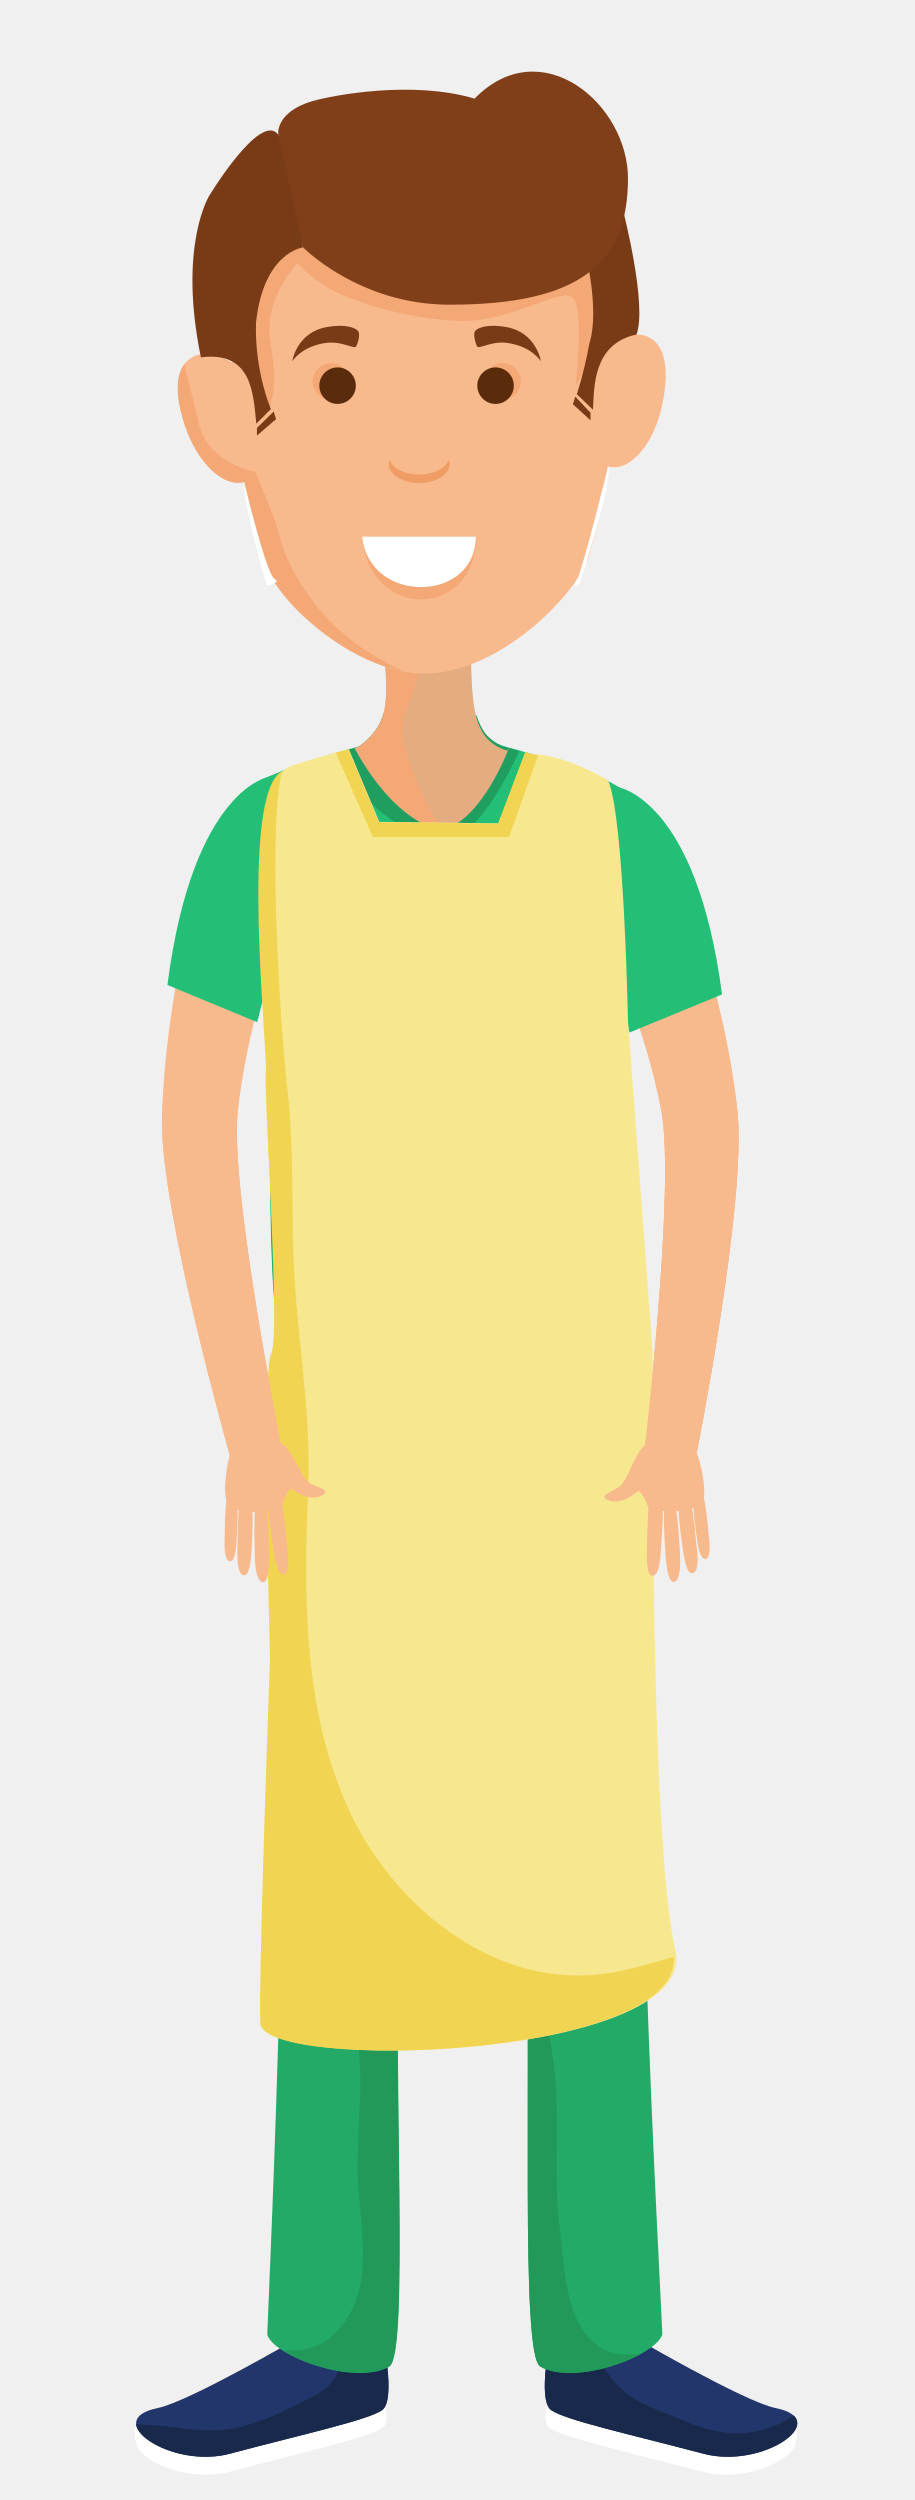
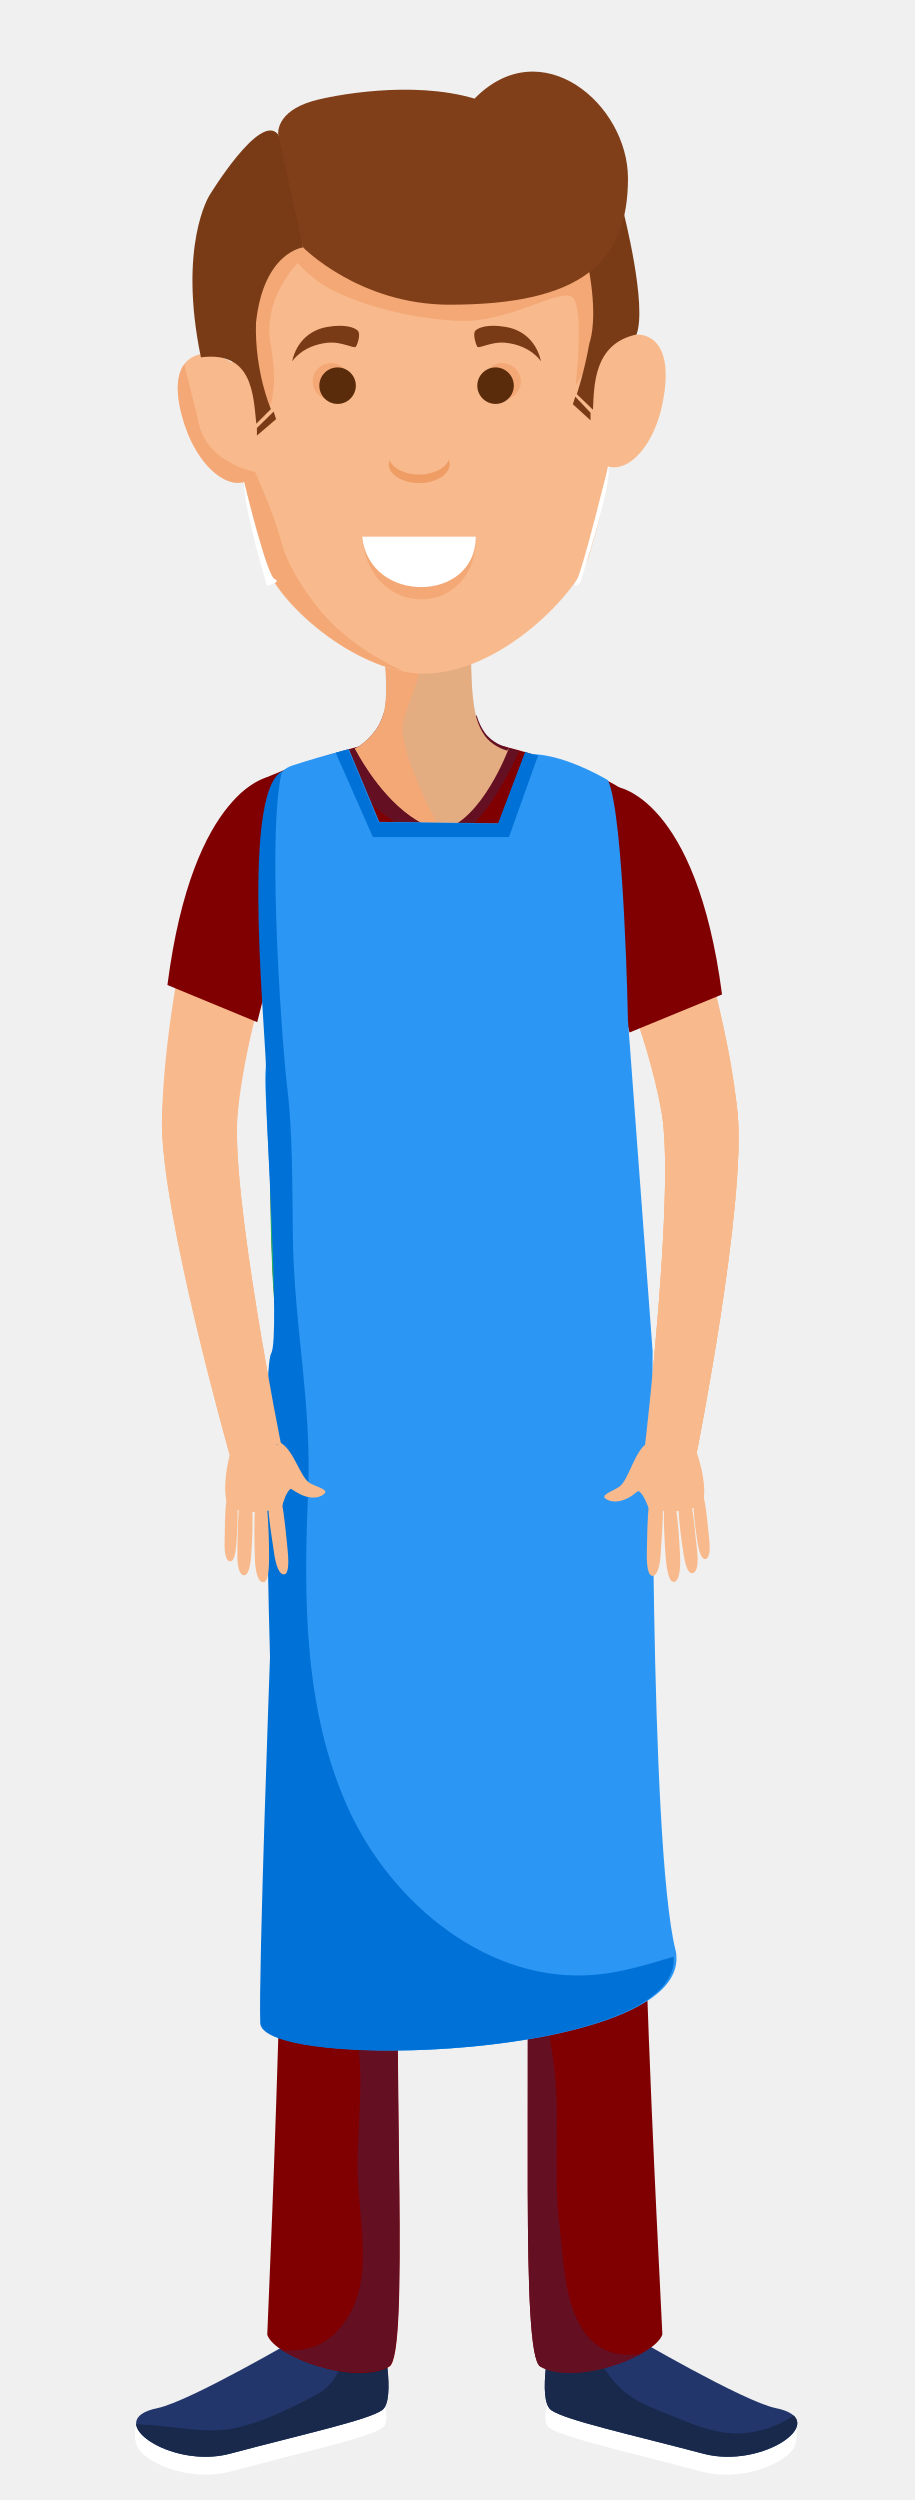
<svg xmlns="http://www.w3.org/2000/svg" version="1.1" id="Layer_1" x="0px" y="0px" viewBox="0 0 300.5 821.3" style="enable-background:new 0 0 300.5 821.3;" xml:space="preserve">
  <style type="text/css">
	.st0{fill:#F8BA8C;}
	.st1{fill:#FFFFFF;}
	.st2{fill:#22366B;}
	.st3{fill:#18294C;}
- 	.st4{fill:#22AA66;}
- 	.st5{fill:#229958;}
- 	.st6{fill:#209E5F;}
- 	.st7{fill:#24BF77;}
+ 	.st4{fill:#800002;}
+ 	.st5{fill:#650F23;}
+ 	.st6{fill:#22AA66;}
+ 	.st7{fill:#209E5F;}
	.st8{fill:#25AF66;}
	.st9{fill:#E3AC81;}
	.st10{fill:#F4A876;}
	.st11{fill:#793B16;}
	.st12{fill:#EADBD5;}
	.st13{fill:#EF9D65;}
	.st14{fill:#5B2C0B;}
	.st15{fill:#803E19;}
- 	.st16{fill:#F7E88F;}
- 	.st17{fill:#F2D453;}
+ 	.st16{fill:#2B96F4;}
+ 	.st17{fill:#0071D6;}
</style>
  <g id="BACKGROUND">
</g>
  <g id="OBJECT">
    <path class="st0" d="M228.9,477.2l-17-2.4c0,0,10-84.7,5.4-109.7c-5.1-27.7-17.9-55.3-17.9-55.3s-6.9-55.1,6.3-49.7   s32.8,66.9,36.6,105.5C245.2,395.3,228.9,477.2,228.9,477.2z" />
    <g>
      <g>
        <g>
          <g>
            <path class="st1" d="M75.5,812c24.4-6.5,45.1-11.1,50-14.3c3.3-2.2-0.1-10.7-0.1-10.7l-26.3-13.7l-54.4,22.9c0,0-1.3,5.4,1,8.6       C49.6,810,63.3,815.2,75.5,812z" />
            <path class="st1" d="M230.6,812c-24.4-6.5-45.1-11.1-50-14.3c-3.3-2.2,0.1-10.7,0.1-10.7l26.3-13.7l54.4,22.9       c0,0,1.3,5.4-1,8.6C256.5,810,242.9,815.2,230.6,812z" />
            <path class="st2" d="M231.1,806.1c-24.4-6.5-45.2-11-50-14.3s0-24.9,0-24.9l26.4,0.5c0,0,36.7,21.5,47.3,23.7       C273.9,794.9,250.7,811.3,231.1,806.1z" />
            <path class="st3" d="M260.7,793.5c-5.4,4-13.4,6.2-19.8,5.9c-5.9-0.3-11.4-2.1-16.8-4.4c-5.6-2.3-12.3-4.5-17.3-8       c-7.2-5.1-10.4-12.9-15.2-19.9l-10.5-0.2c0,0-4.8,21.5,0,24.9c4.8,3.3,25.6,7.9,50,14.3C247.8,810.5,267,799.3,260.7,793.5z" />
            <path class="st4" d="M152,496.7c6.7,10.5,18.8,58.9,20.7,119.6c2.1,65.5-1.9,157.2,4.8,161.1c11.3,6.4,37.8-3.3,40.1-10.5       c-0.5-13.9-11.7-207.7-5.3-288.7C174.9,456.4,136.8,472.8,152,496.7z" />
            <path class="st5" d="M193.1,767.6c-7.8-9.2-7.9-25-9.3-36.4c-2.2-18.1,0.5-35.9-2-54.1c-1.6-11.8-5.7-28.6-0.4-39.9       c1.9-4,7.4-5.7,10.2-8.7c1.9-2-4.3-3.6-5.5-4.4c-1.7-1-2.9-3.2-3.7-5c-2.3-5.4-1.7-12.5-2.3-18.3c-1.1-9.8-1.9-19.7-2.4-29.5       c-1.2-22.8,3.6-63-24.2-71.6c6.9,14.8,17.4,60.5,19.2,116.7c2.1,65.5-1.9,157.2,4.8,161.1c8,4.6,23.7,1,32.9-4.1       C204.1,774.1,197.9,773.2,193.1,767.6z" />
            <path class="st2" d="M75.5,806.1c24.4-6.5,45.2-11,50-14.3s0-24.9,0-24.9l-26.4,0.5c0,0-36.7,21.5-47.3,23.7       C32.8,794.9,55.9,811.3,75.5,806.1z" />
            <path class="st3" d="M125.5,766.9l-14,0.3c2.4,7.1,0.2,15.5-7.9,19.7c-8.2,4.3-17.6,9-26.6,10.8c-10.1,2.1-20.8-1-31-1.2       c-0.5,0-0.9-0.1-1.3-0.3c0.2,5.9,16.4,13.7,30.8,9.9c24.4-6.5,45.2-11,50-14.3C130.3,788.4,125.5,766.9,125.5,766.9z" />
            <path class="st4" d="M148.8,494.9c-6.7,10.5-15.8,60.8-17.7,121.5c-2.1,65.5,3.5,157.2-3.2,161.1c-11.3,6.4-37.8-3.3-40.1-10.5       c0.5-14.3,9.7-207.4,3.2-288.8C128.5,456.3,164,470.9,148.8,494.9z" />
            <path class="st5" d="M148.8,494.9c0.5-0.8,0.9-1.5,1.3-2.3c-19.2,13-24.8,40.2-27.1,62.3c-1.6,15.6-0.2,31-1.4,46.5       c-0.5,6.1-0.9,13.2-5,18.1c-2.6,3.1-5.9,5.3-9.3,7.4c3.5,2.3,7.8,4.3,9.5,8c3.3,7-1.2,11-1,18c0.3,10.1,2.6,20.1,2.6,30.3       c0,10.3-1.1,20.5-0.9,30.8c0.3,15.1,5.4,33.8-3.4,47.5c-6,9.2-12.5,10.9-21,10.7c8.9,5.6,26.2,10,34.7,5.1       c6.7-3.8,1.1-95.6,3.2-161.1C133,555.7,142.1,505.4,148.8,494.9z" />
-             <path class="st4" d="M212.4,478.2c-3.2,26.1-117,27.9-120.2,4.9c-1.5-10.9-1.5-26-0.5-34.8c0.3-2.4,0.6-4.3,1.1-5.6       c2-6,112.9-18.2,116.1-1.7c0.4,0,1,1.7,1.7,4.5C212.2,452.4,213.9,465.7,212.4,478.2z" />
-             <path class="st6" d="M210.6,445.6c-1.7,1.2-3.6,2-5.6,2.8c-29.4,11.8-62.5,11.2-93.6,5.4c-6.3-1.2-13.5-2.5-19.7-5.4       c0.3-2.4,0.6-4.3,1.1-5.6c2-6,112.9-18.2,116.1-1.7C209.3,441.1,209.9,442.8,210.6,445.6z" />
-             <path class="st7" d="M208.9,441.1c-5,3.8-14.5,6.6-26.1,8.4c-7,1.1-14.7,1.8-22.6,2.1c-1.6,0.1-3.2,0.1-4.8,0.2       c-0.8,0-1.6,0-2.4,0c-24.8,0.4-50-2.6-60.2-9.1c-6.7-14.6-2.9-126.5-2.9-126.5s-0.1-0.2-0.2-0.6c0-0.1-0.1-0.2-0.1-0.3       c-0.1-0.2-0.1-0.4-0.2-0.6c0,0,0,0,0-0.1l0,0c0-0.1-0.1-0.2-0.1-0.3c-0.2-0.8-0.5-1.7-0.9-2.8c-0.1-0.2-0.1-0.4-0.2-0.7       c-0.1-0.4-0.3-0.9-0.4-1.4c-0.1-0.2-0.1-0.4-0.2-0.6c0-0.1,0-0.1,0-0.2c-0.1-0.4-0.2-0.7-0.3-1.1c0,0,0,0,0-0.1l0,0       c0-0.2-0.1-0.3-0.1-0.5c-0.1-0.3-0.2-0.5-0.2-0.8c-0.6-2-1.2-4.2-1.9-6.5c-0.2-0.8-0.4-1.6-0.7-2.5c-0.3-0.9-0.5-1.9-0.8-2.9       s-0.5-2-0.8-2.9c-0.1-0.4-0.2-0.8-0.3-1.2c0-0.1,0-0.2-0.1-0.3c-0.2-0.9-0.5-1.9-0.7-2.8c0-0.1,0-0.1,0-0.2       c-0.2-0.6-0.3-1.3-0.5-1.9c-2.7-11.2-4.5-21.6-2.5-23.8c0.3-0.4,0.8-0.8,1.3-1.2l0,0c5.5-4.6,18.7-9.2,31.5-12.9       c2-0.6,3.9-1.1,5.8-1.6l0,0c5.6-1.5,10.9-2.8,15.1-3.8c5.9-1.4,9.8-2.2,9.8-2.2s11.4,2.5,24.6,6.1c0.2,0.1,0.3,0.1,0.3,0.1l0,0       c1.1,0.3,2.3,0.6,3.4,0.9c13.9,3.9,28.9,8.8,34.2,13.1l0,0c0.6,0.5,1.1,1,1.5,1.5c1.2,1.8,0.7,9.3-0.3,20.4       c-0.2,2.1-0.4,4.3-0.6,6.6c-0.1,0.9-0.2,1.8-0.2,2.7c-0.1,1.6-0.3,3.3-0.4,5c-0.1,1.1-0.2,2.3-0.3,3.5       c-0.3,3.9-0.6,8.1-0.8,12.4c-0.1,1.1-0.1,2.3-0.2,3.5c-0.1,1-0.1,2.1-0.1,3.1c0,0.1,0,0.2,0,0.3v0.1c-0.1,2.4-0.2,4.9-0.2,7.4       c0,1.2-0.1,2.4-0.1,3.6c-0.1,6.6,0,13.4,0.4,20.3c0.1,1.7,0.2,3.4,0.3,5.1c0,0.8,0.1,1.7,0.2,2.5c0.2,3.2,0.4,6.3,0.7,9.4       c0.1,0.8,0.1,1.5,0.2,2.2c0.2,2.1,0.4,4.2,0.5,6.3c0.1,0.7,0.1,1.4,0.2,2.1c0.3,3,0.6,5.9,0.8,8.7c0.1,1.1,0.2,2.2,0.4,3.3       c0.3,2.7,0.6,5.3,0.8,7.9c0.2,1.5,0.3,2.9,0.5,4.3c0.2,1.5,0.3,3,0.5,4.4C210,421.6,210.8,432.9,208.9,441.1z" />
-             <path class="st6" d="M170.6,246.7c-2.7,6-12.9,27.2-23.6,29.5c0,0-24.9-1.5-35.6-29c2-0.6,3.9-1.1,5.8-1.6l0,0       c0.2-0.1,0.4-0.2,0.6-0.3c0.1-0.1,0.3-0.2,0.4-0.3c1.3-0.9,3.3-2.5,5.4-5.4c0.1-0.2,0.2-0.3,0.3-0.5c0.2-0.3,0.4-0.6,0.6-1       c0.1-0.2,0.2-0.4,0.3-0.6c0.5-1,0.9-2,1.2-3.2c2.1-0.1,4.6-0.2,7.2-0.3l0,0c7.4-0.2,16.2,0,23.4,1.1c0.7,2.3,1.5,3.9,2.6,5.5       c2.3,3.3,6.3,4.7,7.4,5c0.2,0.1,0.3,0.1,0.3,0.1l0,0C168.3,246.1,169.5,246.4,170.6,246.7z" />
-             <path class="st6" d="M192.1,323c0.5,17.3,3.3,34.2,7.6,51c2.1,8.1,3.8,16.3,5.9,24.4c0.7,2.7,1.7,5.3,2.8,7.9       c-1.5-14.8-3.8-33.3-5-56.2c-1.4-26.4,1-51.6,2.5-68.5C198.8,294.6,191.7,308.8,192.1,323z" />
+             <path class="st6" d="M212.4,478.2c-3.2,26.1-117,27.9-120.2,4.9c-1.5-10.9-1.5-26-0.5-34.8c0.3-2.4,0.6-4.3,1.1-5.6       c2-6,112.9-18.2,116.1-1.7c0.4,0,1,1.7,1.7,4.5C212.2,452.4,213.9,465.7,212.4,478.2z" />
+             <path class="st7" d="M210.6,445.6c-1.7,1.2-3.6,2-5.6,2.8c-29.4,11.8-62.5,11.2-93.6,5.4c-6.3-1.2-13.5-2.5-19.7-5.4       c0.3-2.4,0.6-4.3,1.1-5.6c2-6,112.9-18.2,116.1-1.7C209.3,441.1,209.9,442.8,210.6,445.6z" />
+             <path class="st4" d="M208.9,441.1c-5,3.8-14.5,6.6-26.1,8.4c-7,1.1-14.7,1.8-22.6,2.1c-1.6,0.1-3.2,0.1-4.8,0.2       c-0.8,0-1.6,0-2.4,0c-24.8,0.4-50-2.6-60.2-9.1c-6.7-14.6-2.9-126.5-2.9-126.5s-0.1-0.2-0.2-0.6c0-0.1-0.1-0.2-0.1-0.3       c-0.1-0.2-0.1-0.4-0.2-0.6c0,0,0,0,0-0.1l0,0c0-0.1-0.1-0.2-0.1-0.3c-0.2-0.8-0.5-1.7-0.9-2.8c-0.1-0.2-0.1-0.4-0.2-0.7       c-0.1-0.4-0.3-0.9-0.4-1.4c-0.1-0.2-0.1-0.4-0.2-0.6c0-0.1,0-0.1,0-0.2c-0.1-0.4-0.2-0.7-0.3-1.1c0,0,0,0,0-0.1l0,0       c0-0.2-0.1-0.3-0.1-0.5c-0.1-0.3-0.2-0.5-0.2-0.8c-0.6-2-1.2-4.2-1.9-6.5c-0.2-0.8-0.4-1.6-0.7-2.5c-0.3-0.9-0.5-1.9-0.8-2.9       s-0.5-2-0.8-2.9c-0.1-0.4-0.2-0.8-0.3-1.2c0-0.1,0-0.2-0.1-0.3c-0.2-0.9-0.5-1.9-0.7-2.8c0-0.1,0-0.1,0-0.2       c-0.2-0.6-0.3-1.3-0.5-1.9c-2.7-11.2-4.5-21.6-2.5-23.8c0.3-0.4,0.8-0.8,1.3-1.2l0,0c5.5-4.6,18.7-9.2,31.5-12.9       c2-0.6,3.9-1.1,5.8-1.6l0,0c5.6-1.5,10.9-2.8,15.1-3.8c5.9-1.4,9.8-2.2,9.8-2.2s11.4,2.5,24.6,6.1c0.2,0.1,0.3,0.1,0.3,0.1l0,0       c1.1,0.3,2.3,0.6,3.4,0.9c13.9,3.9,28.9,8.8,34.2,13.1l0,0c0.6,0.5,1.1,1,1.5,1.5c1.2,1.8,0.7,9.3-0.3,20.4       c-0.2,2.1-0.4,4.3-0.6,6.6c-0.1,0.9-0.2,1.8-0.2,2.7c-0.1,1.6-0.3,3.3-0.4,5c-0.1,1.1-0.2,2.3-0.3,3.5       c-0.3,3.9-0.6,8.1-0.8,12.4c-0.1,1.1-0.1,2.3-0.2,3.5c-0.1,1-0.1,2.1-0.1,3.1c0,0.1,0,0.2,0,0.3v0.1c-0.1,2.4-0.2,4.9-0.2,7.4       c0,1.2-0.1,2.4-0.1,3.6c-0.1,6.6,0,13.4,0.4,20.3c0.1,1.7,0.2,3.4,0.3,5.1c0,0.8,0.1,1.7,0.2,2.5c0.2,3.2,0.4,6.3,0.7,9.4       c0.1,0.8,0.1,1.5,0.2,2.2c0.2,2.1,0.4,4.2,0.5,6.3c0.1,0.7,0.1,1.4,0.2,2.1c0.3,3,0.6,5.9,0.8,8.7c0.1,1.1,0.2,2.2,0.4,3.3       c0.3,2.7,0.6,5.3,0.8,7.9c0.2,1.5,0.3,2.9,0.5,4.3c0.2,1.5,0.3,3,0.5,4.4C210,421.6,210.8,432.9,208.9,441.1z" />
+             <path class="st5" d="M170.6,246.7c-2.7,6-12.9,27.2-23.6,29.5c0,0-24.9-1.5-35.6-29c2-0.6,3.9-1.1,5.8-1.6l0,0       c0.2-0.1,0.4-0.2,0.6-0.3c0.1-0.1,0.3-0.2,0.4-0.3c1.3-0.9,3.3-2.5,5.4-5.4c0.1-0.2,0.2-0.3,0.3-0.5c0.2-0.3,0.4-0.6,0.6-1       c0.1-0.2,0.2-0.4,0.3-0.6c0.5-1,0.9-2,1.2-3.2c2.1-0.1,4.6-0.2,7.2-0.3l0,0c7.4-0.2,16.2,0,23.4,1.1c0.7,2.3,1.5,3.9,2.6,5.5       c2.3,3.3,6.3,4.7,7.4,5c0.2,0.1,0.3,0.1,0.3,0.1l0,0C168.3,246.1,169.5,246.4,170.6,246.7z" />
+             <path class="st7" d="M192.1,323c0.5,17.3,3.3,34.2,7.6,51c2.1,8.1,3.8,16.3,5.9,24.4c0.7,2.7,1.7,5.3,2.8,7.9       c-1.5-14.8-3.8-33.3-5-56.2c-1.4-26.4,1-51.6,2.5-68.5C198.8,294.6,191.7,308.8,192.1,323z" />
            <path class="st8" d="M152.6,442.8c-25,0.9-44.8-11.7-48.8-24.9c-4-13.1-2.8-69.5-4.6-94.1c-1.2-17-7.5-30.5-18.7-41.2       c3.5,15.5,9.3,33.7,9.3,33.7S86,428.2,92.7,442.8c14.5,9.2,59.5,11.4,90.1,6.7C172.4,449,162.7,442.4,152.6,442.8z" />
            <path class="st9" d="M167.2,245.7L167.2,245.7c-0.2,0.6-8.9,23.9-22,27c-0.8-0.2-1.7-0.4-2.5-0.6c-0.2-0.1-0.4-0.1-0.6-0.2       c-0.3-0.1-0.6-0.2-0.8-0.3c-0.4-0.1-0.7-0.3-1.1-0.4c-0.3-0.1-0.7-0.3-1-0.5c-12-5.9-20.6-21-22.3-24.2       c-0.1-0.1-0.1-0.2-0.2-0.3c0-0.1-0.1-0.1-0.1-0.2c0-0.1,0-0.1,0-0.1s0,0,0.1-0.1s0.3-0.1,0.5-0.2l0,0c0.2-0.1,0.4-0.2,0.6-0.3       c0.1-0.1,0.3-0.2,0.4-0.3c1.3-0.9,3.3-2.5,5.4-5.4c0.1-0.2,0.2-0.3,0.3-0.5c0.2-0.3,0.4-0.6,0.6-1c0.1-0.2,0.2-0.4,0.3-0.6       c0.5-1,0.9-2,1.2-3.2c0.1-0.5,0.3-1.1,0.4-1.8c0-0.3,0.1-0.5,0.1-0.8c0,0,0-0.1,0-0.2c0.1-0.5,0.1-0.9,0.2-1.5       c0.2-2.3,0.2-5.2,0-8.7c0-0.4,0-0.8-0.1-1.3c0-0.2,0-0.4,0-0.7c0-0.1,0-0.2,0-0.4l0,0c0-0.1,0-0.2,0-0.3s0-0.3,0-0.5       c0-0.1,0-0.1,0-0.2c0-0.1,0-0.3,0-0.5l0,0c0-0.3,0-0.6-0.1-1c0-0.3,0-0.5-0.1-0.8c0-0.2,0-0.4,0-0.6c0-0.3,0-0.6-0.1-0.9       c0-0.5-0.1-1.1-0.1-1.6c0-0.1,0-0.2,0-0.4c0-0.1,0-0.2,0-0.3l0,0c0-0.1,0-0.1,0-0.2c0-0.2,0-0.4,0-0.6c0-0.2,0-0.4-0.1-0.6       c0-0.2,0-0.4-0.1-0.6c0-0.2,0-0.4-0.1-0.6c0-0.2,0-0.4-0.1-0.6c0-0.2,0-0.3-0.1-0.5l0,0l0,0c0-0.1,0-0.3,0-0.4v-0.1       c0-0.2,0-0.4-0.1-0.6c0-0.2,0-0.4-0.1-0.6c0-0.2,0-0.4-0.1-0.6c0-0.2,0-0.4-0.1-0.6c0-0.2,0-0.4-0.1-0.6c0-0.1,0-0.3,0-0.5V204       c0-0.2,0-0.4-0.1-0.6c0-0.2,0-0.4-0.1-0.6c0-0.2,0-0.4-0.1-0.6c0-0.2,0-0.4-0.1-0.6c0-0.2,0-0.3-0.1-0.5V201       c0-0.2,0-0.4-0.1-0.6c0-0.2,0-0.4-0.1-0.6c0-0.2,0-0.4,0-0.6s0-0.4,0-0.6c0-0.2,0-0.4,0-0.5l0,0c0-0.2,0-0.4,0-0.6       c0-0.2,0-0.4,0-0.6l0,0c0-0.2,0-0.4,0-0.6v0.7c0-0.2,0-0.3,0-0.5s0-0.4,0-0.6c0-0.2,0-0.4,0-0.6l0,0c0-0.2,0-0.4,0-0.6       c0-0.2,0-0.4,0-0.5c0-0.2,0-0.4,0.1-0.6c0-0.2,0-0.4,0-0.6c0-0.2,0-0.4,0.1-0.6c0-0.2,0-0.4,0.1-0.6c0-0.2,0.1-0.4,0.1-0.5       v-0.2c0-0.1,0-0.3,0.1-0.4c0-0.2,0.1-0.4,0.1-0.5c0-0.2,0.1-0.4,0.1-0.6c0-0.2,0.1-0.4,0.1-0.5c0-0.2,0.1-0.3,0.1-0.5l0,0       c0.1-0.2,0.1-0.4,0.2-0.5c0-0.2,0.1-0.4,0.2-0.5c0.1-0.2,0.1-0.4,0.2-0.5c0.1-0.2,0.1-0.4,0.2-0.5c0.1-0.2,0.1-0.4,0.2-0.5       c0.1-0.2,0.2-0.4,0.2-0.5c0.1-0.2,0.2-0.4,0.2-0.5c0.1-0.2,0.2-0.3,0.3-0.5c0.1-0.2,0.2-0.3,0.3-0.5c0.1-0.2,0.2-0.4,0.3-0.5       c0.1-0.2,0.2-0.3,0.3-0.5c0.1-0.2,0.2-0.3,0.3-0.5c0.1-0.2,0.2-0.3,0.4-0.5c0.1-0.2,0.3-0.3,0.4-0.5c0.1-0.2,0.3-0.4,0.4-0.5       c0.2-0.2,0.3-0.3,0.5-0.5s0.3-0.3,0.5-0.5s0.3-0.3,0.5-0.5l0,0c0.2-0.2,0.4-0.3,0.6-0.5c0.2-0.2,0.4-0.3,0.7-0.5       s0.5-0.3,0.8-0.5s0.6-0.3,0.9-0.5c0.4-0.2,0.7-0.4,1.1-0.5l0,0c0.5-0.2,1-0.4,1.5-0.5c0.2-0.1,0.4-0.1,0.6-0.1       c0.2,0,0.4-0.1,0.6-0.1c1.2-0.2,2.5-0.2,3.7,0c0.2,0,0.4,0.1,0.6,0.1c0.1,0,0.2,0,0.4,0.1l0,0c0.5,0.1,1,0.3,1.5,0.5       c0.4,0.1,0.7,0.3,1.1,0.5l0,0c0.3,0.1,0.6,0.3,0.9,0.5c0.3,0.1,0.5,0.3,0.8,0.5c0.2,0.1,0.5,0.3,0.7,0.5       c0.2,0.1,0.4,0.3,0.6,0.5c0.2,0.1,0.4,0.3,0.6,0.5c0.2,0.2,0.3,0.3,0.5,0.5s0.3,0.3,0.5,0.5c0.1,0.2,0.3,0.3,0.4,0.5       c0.1,0.2,0.3,0.3,0.4,0.5c0.1,0.2,0.3,0.3,0.4,0.5c0.1,0.2,0.2,0.3,0.4,0.5c0.1,0.2,0.2,0.3,0.3,0.5s0.2,0.3,0.3,0.5       s0.2,0.3,0.3,0.5s0.2,0.4,0.3,0.5c0.1,0.2,0.2,0.3,0.2,0.5c0.1,0.2,0.2,0.3,0.2,0.5l0,0c0,0.1,0.1,0.1,0.1,0.2       c0,0.1,0.1,0.2,0.1,0.4c0.1,0.2,0.1,0.3,0.2,0.5c0.1,0.2,0.1,0.4,0.2,0.5c0,0,0,0,0,0.1s0.1,0.3,0.1,0.5       c0.1,0.2,0.1,0.4,0.2,0.5c0.1,0.2,0.1,0.4,0.1,0.5c0,0.2,0.1,0.4,0.1,0.6c0,0.2,0.1,0.4,0.1,0.5l0,0c0,0.2,0.1,0.4,0.1,0.5       c0,0.2,0.1,0.4,0.1,0.5c0,0.2,0.1,0.4,0.1,0.6c0,0.2,0,0.4,0.1,0.5c0,0.2,0,0.4,0.1,0.6c0,0.2,0,0.4,0.1,0.6c0,0.2,0,0.4,0,0.5       c0,0.2,0,0.4,0,0.6c0,0.2,0,0.4,0,0.6v0.1c0,0.1,0,0.3,0,0.4c0,0.2,0,0.4,0,0.6c0,0.2,0,0.4,0,0.6l0,0c0,0.2,0,0.4,0,0.6       c0,0.2,0,0.4,0,0.6c0,0.2,0,0.4,0,0.6v0.1c0,0.2,0,0.3,0,0.5s0,0.4,0,0.6s0,0.4,0,0.6c0,0.2,0,0.4,0,0.6c0,0.2,0,0.4,0,0.6       c0,0.2,0,0.4,0,0.6l0,0c0,0.2,0,0.4,0,0.6c0,0.2,0,0.4,0,0.6v0.6c0,0.2,0,0.4,0,0.6c0,0.2,0,0.4,0,0.6c0,0.2,0,0.4,0,0.6       s0,0.4,0,0.6v0.6c0,0.2,0,0.4,0,0.5v0.6c0,0.2,0,0.4,0,0.6s0,0.4,0,0.6c0,0.2,0,0.4,0,0.5v0.6c0,0.2,0,0.4,0,0.6       c0,0.2,0,0.4,0,0.6v0.4c0,2.3,0,4.3,0.1,6.2c0,0.2,0,0.4,0,0.6c0.2,8.3,0.8,13.4,1.8,17c0.7,2.3,1.5,3.9,2.6,5.5       c2.3,3.3,6.3,4.7,7.4,5C167.1,245.7,167.2,245.7,167.2,245.7z" />
            <path class="st10" d="M145.3,272.7c-0.8-0.2-1.7-0.4-2.5-0.6c-0.2-0.1-0.4-0.1-0.6-0.2c-0.3-0.1-0.6-0.2-0.8-0.3       c-0.4-0.1-0.7-0.3-1.1-0.4c-0.3-0.1-0.7-0.3-1-0.5c-12.3-6-20.6-21-22.3-24.2c-0.1-0.1-0.1-0.2-0.2-0.3c0-0.1-0.1-0.1-0.1-0.2       c0-0.1,0-0.1,0-0.1s0,0,0.1-0.1s0.3-0.1,0.5-0.2l0,0c0.2-0.1,0.4-0.2,0.6-0.3c0.1-0.1,0.3-0.2,0.4-0.3c1.3-0.9,3.3-2.5,5.4-5.4       c0.1-0.2,0.2-0.3,0.3-0.5c0.2-0.3,0.4-0.6,0.6-1c0.1-0.2,0.2-0.4,0.3-0.6c0.5-1,0.9-2,1.2-3.2c0.1-0.5,0.3-1.1,0.4-1.8       c0-0.3,0.1-0.5,0.1-0.8c0,0,0-0.1,0-0.2c0.1-0.5,0.1-0.9,0.2-1.5c0.2-2.3,0.2-5.2,0-8.7c0-0.4,0-0.8-0.1-1.3c0-0.2,0-0.4,0-0.7       v-0.4l0,0c0-0.1,0-0.2,0-0.3s0-0.3,0-0.5c0-0.1,0-0.1,0-0.2c0-0.1,0-0.3,0-0.5c0-0.3,0-0.6-0.1-1c0-0.3,0-0.5-0.1-0.8       c0-0.2,0-0.4,0-0.6c0-0.3,0-0.6-0.1-0.9c0-0.5-0.1-1.1-0.1-1.6c0-0.1,0-0.3,0-0.4c0-0.1,0-0.2,0-0.3l0,0c0-0.1,0-0.2,0-0.2       c0-0.2,0-0.4-0.1-0.6c0-0.2,0-0.4,0-0.6c0-0.2,0-0.4,0-0.6c0-0.2,0-0.4-0.1-0.6c0-0.2,0-0.4-0.1-0.6c0-0.2,0-0.3-0.1-0.5l0,0       c0-0.1,0-0.3,0-0.4v-0.1c0-0.2,0-0.4-0.1-0.6c0-0.2,0-0.4-0.1-0.6c0-0.2,0-0.4-0.1-0.6c0-0.2,0-0.4-0.1-0.6       c0-0.2,0-0.4-0.1-0.6c0-0.2,0-0.3,0-0.5l0,0c0.9,0.2,1.8,0.5,2.6,0.8c0.6,0.2,1.2,0.5,1.8,0.8c0.5,0.2,0.9,0.4,1.4,0.7       c0.4,0.2,0.8,0.4,1.1,0.6c0.3,0.2,0.6,0.4,0.9,0.6c0.3,0.2,0.5,0.4,0.8,0.6c0.2,0.2,0.5,0.4,0.7,0.6l0,0       c0.2,0.2,0.4,0.4,0.6,0.6c0.2,0.2,0.4,0.4,0.5,0.6c0.2,0.2,0.3,0.4,0.4,0.6c0.1,0.2,0.3,0.4,0.4,0.6c0.1,0.2,0.2,0.4,0.3,0.6       l0,0c0.1,0.2,0.2,0.4,0.3,0.6l0,0c0.1,0.2,0.2,0.4,0.2,0.6c0.1,0.2,0.1,0.4,0.2,0.5c0.1,0.2,0.1,0.4,0.2,0.6       c0,0.2,0.1,0.4,0.1,0.5s0,0.3,0.1,0.4c0,0,0,0.1,0,0.2v0.1c0.1,0.8,0.1,1.7,0.1,2.6c0,0.2,0,0.4,0,0.6       c-0.1,0.8-0.2,1.7-0.4,2.6c-0.9,4.3-3,8.8-4.3,12.8l0,0c-0.5,1.5-0.9,3-1.1,4.4c-0.1,0.9-0.1,2,0.1,3.3       C133.7,251.1,141.9,268.5,145.3,272.7z" />
            <path class="st0" d="M210.7,110c-2.4-0.4-5.7,0.6-8.8,2.5c0.2-8.6,0.4-17.8,0.5-27.4c0.5-34.4-35.7-51.5-65.7-47.9       C99.3,41.6,74,56.9,74.8,87.3c0.2,8,0.7,19.3,1.5,31.8c-4.1-2.4-8.5-3.5-11.4-2.5c-7.4,2.4-8.1,11.5-4.1,23.5       c4.1,12.1,12.7,20.2,19.4,18.2c1.8,12.6,3.9,19.8,7.3,28.1c5.8,14.1,31,34.9,51.8,34.9c25.3,0,50.7-26.9,54.1-38.4       c2.9-9.8,5-16.6,6.3-29.7c0.2,0.1,0.5,0.2,0.7,0.2c7,1.3,14.7-8,17.2-20.7C220.2,120.3,218.3,111.4,210.7,110z" />
            <path class="st10" d="M104.9,200.2c-4.8-5.8-10.9-15.3-12.6-22.6c-2.1-8.4-8.5-22.6-8.5-22.6s-16.3-2.8-18.7-16.9       c-0.3-1.6-4.3-16.9-4.5-18.5c-3.1,4.1-2.8,11.5,0.3,20.5c4.1,12.1,12.7,20.2,19.4,18.2c1.8,12.6,3.9,19.8,7.3,28.1       c5.2,12.5,25.7,30.4,44.8,34.1C121.8,215.4,112.3,209.2,104.9,200.2z" />
            <path class="st10" d="M202.3,94.3c-3.7-10.2-2.4-20-11.2-22.4c-5.7-1.5-31.8,21.1-37.5,19.4c-12.7-3.6-23.3-8.2-33.4-16.8       c-3.1-2.6-8.8-7.3-12.7-3.4c-2.5,2.5-8.6-2.8-10,0.4c-3.3,7.6-8-2.1-13.3,4.4c-1.6,2-4,13.1-5.9,14.8       c-2.9,2.6,4.7,23.9,5.1,27.4c0.5,5.6,0.4,11.2,0.3,16.8c0.3-0.3,2.6,2.8,2.9,2.4c4.7-5.8,3.6-17.3,2.3-24.4       c-2.7-14.9,8.9-26.5,8.9-26.5s5.1,6.2,13.4,9.9c11.2,5.1,25.6,8.4,39,9.1c17.5,0.9,34.5-11.6,38.1-7.5       c3.6,4.2,0.8,28.8,0.8,28.8S204.9,101.6,202.3,94.3z" />
            <path class="st11" d="M99.5,81.3c0,0-0.1-25.2-8.2-37.2c-5.9-7.3-22.5,20.1-22.5,20.1S58.4,80.6,66,117.4       c17-2.2,17.2,12.3,18.2,21.8c1.7-1.8,4.8-4.8,4.8-4.8s-5.4-12.3-4.9-28.4C86.6,82.8,99.5,81.3,99.5,81.3z" />
            <path class="st11" d="M192.1,82.2c0,0,5.1,19.4,1.5,30.7c-1.6,9.1-4.1,16.6-4.1,16.6l5.3,5.1c0.4-7.7,0.1-21.7,14.3-24.7       c3.6-9.6-4.3-40.3-4.3-40.3L192.1,82.2z" />
            <path class="st11" d="M116.9,113.9c-0.5,0.8-4.7-1.8-9.3-1.3c-8.4,0.9-11.6,6.1-11.6,6.1s1.4-9.6,11.6-11.3       c5.7-1,8.9,0.2,9.9,1.2C118.6,109.6,117.5,113.1,116.9,113.9z" />
            <path class="st10" d="M119,176.4c2.2,27.6,37.4,27.1,37.4,0H119z" />
            <path class="st12" d="M79.3,333.6c-2.2,8.2-5.1,17.6-9.9,24.7c-1.4,2-2.9,4.9-5.2,6c-4.9,2.5-3.1,5.5,0,8.6       c13,12.9,6.9,31.4,10.3,47.8c2,9.6,4.4,19.2,6.7,28.6c2,7.7,5.6,14.2,10.1,20.4c-3.4-17.8-15.5-82.6-13.3-104.3       c2.9-28,13.3-56.6,13.3-56.6s0-4.4-0.3-10.6c-1.2,2.9-2.5,5.8-3.6,8.7C84.1,315.6,81.8,324.6,79.3,333.6z" />
            <path class="st13" d="M137.7,155.9c-4.7,0-8.7-2-9.7-4.8c-0.2,0.5-0.3,0.9-0.3,1.4c0,3.4,4.5,6.2,10,6.2s10-2.8,10-6.2       c0-0.5-0.1-0.9-0.3-1.4C146.4,153.8,142.4,155.9,137.7,155.9z" />
            <path class="st10" d="M114.7,125.3c0,3.3-2.7,6-6,6s-6-2.7-6-6s2.7-6,6-6C112,119.2,114.7,121.9,114.7,125.3z" />
            <path class="st14" d="M116.9,126.7c0,3.3-2.7,6-6,6s-6-2.7-6-6s2.7-6,6-6C114.2,120.7,116.9,123.4,116.9,126.7z" />
            <path class="st11" d="M156.8,113.9c0.5,0.8,4.7-1.8,9.3-1.3c8.4,0.9,11.6,6.1,11.6,6.1s-1.4-9.6-11.6-11.3       c-5.7-1-8.9,0.2-9.9,1.2C155.2,109.6,156.3,113.1,156.8,113.9z" />
            <path class="st10" d="M159.1,125.3c0,3.3,2.7,6,6,6s6-2.7,6-6s-2.7-6-6-6C161.8,119.2,159.1,121.9,159.1,125.3z" />
            <path class="st14" d="M156.8,126.7c0,3.3,2.7,6,6,6s6-2.7,6-6s-2.7-6-6-6S156.8,123.4,156.8,126.7z" />
            <path class="st15" d="M206.3,58.6c0,27.5-15.2,41.5-58.6,41.5c-29.7,0-48.1-18.8-48.1-18.8l-8.2-37.2c0,0-1-7.3,11.3-10.9       c6.7-1.9,32.7-6.9,53.2-0.8C177.8,10,206.3,34.2,206.3,58.6z" />
            <polygon class="st11" points="194,138.1 188.2,132.8 189,130.3 194,135.6      " />
            <polygon class="st11" points="84.4,143.1 90.7,137.7 89.9,135.2 84.4,140.6      " />
            <path class="st1" d="M119,176.3c2.2,22.3,37.3,21.9,37.3,0H119z" />
          </g>
        </g>
        <path class="st0" d="M228.9,477.2l-17-2.4c0,0,10-84.7,5.4-109.7c-5.1-27.7-17.9-55.3-17.9-55.3s-6.9-55.1,6.3-49.7     s32.8,66.9,36.6,105.5C245.2,395.3,228.9,477.2,228.9,477.2z" />
        <path class="st0" d="M75.5,478.1l16.8-3.8c0,0-16.8-83.6-14.2-108.9c2.9-28,13.3-56.6,13.3-56.6s1.3-55.2-11.3-48.7     c-12.7,6.5-26.2,69.1-26.9,107.8C52.7,397.7,75.5,478.1,75.5,478.1z" />
      </g>
      <path class="st1" d="M199.8,153.2c0,0-8.3,33.8-10.3,37.3s1,1.1,1,1.1S201.4,158.9,199.8,153.2z" />
      <path class="st1" d="M80.2,158.3c0,0,7.4,30.8,10,31.9c2.5,1.1-2.5,2.2-2.5,2.2S79.9,166.7,80.2,158.3z" />
    </g>
-     <path class="st7" d="M88.7,255.1c0,0-25.3,3.4-33.7,68.5l29.5,12.2c0,0,8.4-34.6,12.5-37.6C101.2,295.2,92.2,253.9,88.7,255.1z" />
-     <path class="st7" d="M202.6,258.5c0,0,26.1,3.1,34.6,68.2l-30.4,12.5c0,0-8.4-34.6-12.5-37.6C190.1,298.6,199.1,257.3,202.6,258.5z   " />
+     <path class="st4" d="M88.7,255.1c0,0-25.3,3.4-33.7,68.5l29.5,12.2c0,0,8.4-34.6,12.5-37.6C101.2,295.2,92.2,253.9,88.7,255.1z" />
+     <path class="st4" d="M202.6,258.5c0,0,26.1,3.1,34.6,68.2l-30.4,12.5c0,0-8.4-34.6-12.5-37.6C190.1,298.6,199.1,257.3,202.6,258.5z   " />
    <g>
      <path class="st16" d="M131.7,673.6c-2.3,0-4.5,0-6.6,0c-21.9-0.3-38.9-3.4-39.1-9.1c-0.6-16.4,3.2-120.1,3.2-120.1    s-2.7-94.7,0.4-99.9c1.7-2.9,0.6-27.4-0.6-50.6c0-0.1,0-0.1,0-0.2c-1-19.2-2.1-37.4-1.8-41.5c0.1-1.1,0.2-2.5,0.3-4l0,0    c0.3-4.4,0.6-10.2,0.9-15.3c0.4-6.8,0.7-12.5,0.7-12.5s-9.7-55.2,3.8-67.1c0.9-0.8,1.9-1.4,3.1-1.8c6.5-2.1,11.2-3.4,14.5-4.3    c1.7-0.5,3-0.8,4.1-1.1l10,23.9l39.2,0.5l8.7-23c0,0,1.8,0.1,4.6,0.4c9.1,1,18.8,6.2,22.6,8.4c5.3,10.9,6.6,78.9,6.6,78.9    l8.1,108.8c0,0-1.2,161.3,7.5,196.6c0.2,0.7,0.3,1.4,0.3,2C223.6,663.6,171.8,673.1,131.7,673.6z" />
      <path class="st17" d="M85.5,664.6c-0.6-16.4,3.2-120.1,3.2-120.1s-2.7-94.7,0.4-99.9c3.1-5.3-2.3-82.1-1.7-91.1    c0.6-9-8.8-92.2,5.2-100.1c-5.2,21.7,0.5,94.5,1.7,103.4c1.9,14.8,1.7,34.2,1.9,49.1c0.4,30.4,6.3,54.5,5,84.8    c-1.5,35-1.3,71.3,13.1,103.2s46.8,58.2,81.7,54.8c8.6-0.8,17-3.4,25.3-5.9C224.2,676.5,86.1,680.7,85.5,664.6z" />
    </g>
    <path class="st0" d="M75.5,478.1l16.8-3.8c0,0-16.8-83.6-14.2-108.9c2.9-28-24.2-36.3-24.9,2.5C52.7,397.7,75.5,478.1,75.5,478.1z" />
    <g>
      <path class="st0" d="M231.1,492.4c1.6-5.7-4.1-27.2-11.2-26.3c-4,0.5-10.4,16.1-10.2,23.7c1.6,0.9,2.7,3.9,3.3,5.4    C213.7,496.7,229.5,498,231.1,492.4z" />
      <path class="st0" d="M218.7,511.8c-0.3-4.1-0.7-10.6-0.6-16.3c1.3-0.1,2.6-0.4,3.9-0.8c0.8,5.3,1.2,12,1.4,16c0.3,5.8-0.5,8.8-2,9    C220,519.8,219.2,517.1,218.7,511.8z" />
      <path class="st0" d="M224.4,509.5c-0.6-3.9-1.4-9.9-1.6-15.3c1.3-0.1,2.9-0.6,4.1-1.1c1.1,4.9,1.5,11.4,2,15.2    c0.7,5.5,0.1,8.3-1.4,8.5C226.1,517.1,225.1,514.5,224.4,509.5z" />
      <path class="st0" d="M229,505.8c-0.5-3.3-1.2-8.5-1.3-13c1.1-0.1,2.5-0.5,3.5-0.9c1,4.2,1.3,9.7,1.7,13c0.6,4.7,0.1,7.1-1.2,7.3    C230.5,512.3,229.6,510.1,229,505.8z" />
      <path class="st0" d="M212.5,509.9c0.1-3.9,0.1-11.4,0.8-16.7c1.3,0.1,3.2,1.3,4.4,1c0.3,5-0.4,11.5-0.6,15.3    c-0.2,5.5-1.3,8.2-2.8,8.2C213,517.6,212.4,515,212.5,509.9z" />
      <path class="st0" d="M203.6,488.3c3.1-2.4,4.8-11.8,9.4-14.5c0.7,1.1,5.2,7.3,6.1,8.1c-3.8,3.3-8.3,7.2-11.4,9.4    c-4.5,3.1-8.2,1.9-9.1,0.7C197.8,490.9,202.1,489.5,203.6,488.3z" />
    </g>
    <g>
      <path class="st0" d="M74.5,493.3c-2-5.5,1.7-26.7,9-27.1c4-0.2,11.7,15.3,12.1,22.8c-1.5,1-2.4,4.1-2.9,5.7S76.6,498.9,74.5,493.3    z" />
      <path class="st0" d="M88.4,511.7c0-4.1-0.1-10.7-0.7-16.3c-1.3,0-2.6-0.1-3.9-0.5c-0.4,5.3-0.2,12-0.1,16.1    c0.1,5.9,1.2,8.8,2.8,8.8C87.8,519.8,88.4,517,88.4,511.7z" />
      <path class="st0" d="M82.6,509.9c0.3-3.9,0.5-10,0.3-15.3c-1.3,0-3-0.4-4.2-0.8c-0.7,5-0.6,11.5-0.7,15.3    c-0.2,5.5,0.6,8.3,2.1,8.4C81.5,517.6,82.3,515,82.6,509.9z" />
      <path class="st0" d="M77.7,506.6c0.2-3.3,0.5-8.5,0.3-13.1c-1.1,0-2.5-0.3-3.6-0.7c-0.6,4.3-0.5,9.8-0.6,13    c-0.2,4.7,0.5,7.1,1.8,7.1C76.7,513.1,77.4,510.9,77.7,506.6z" />
      <path class="st0" d="M94.5,509.3c-0.4-3.9-1-11.4-2.1-16.6c-1.3,0.2-3.1,1.5-4.3,1.4c0.1,5,1.3,11.4,1.8,15.2    c0.7,5.5,2,8.1,3.5,7.9C94.6,517.1,95,514.4,94.5,509.3z" />
      <path class="st0" d="M101.6,487.1c-3.2-2.2-5.1-11.1-9.9-13.4c-0.6,1.2-5.2,7.4-6.1,8.3c4.1,3,8.8,6.5,12.1,8.4    c4.8,2.8,8.3,1.3,9.1,0C107.6,489.2,103.2,488.2,101.6,487.1z" />
    </g>
    <path class="st0" d="M228.9,477.2l-17-2.4c0,0,10-84.7,5.4-109.7c-5.1-27.7,21.2-38.1,25,0.4C245.2,395.3,228.9,477.2,228.9,477.2z   " />
    <path class="st17" d="M176.8,248.1l-9.6,26.9h-44.7l-12.2-27.7c1.7-0.5,3-0.8,4.1-1.1l10,23.9l39.2,0.5l9-23.7   C172.5,247,174,247.8,176.8,248.1z" />
  </g>
</svg>
